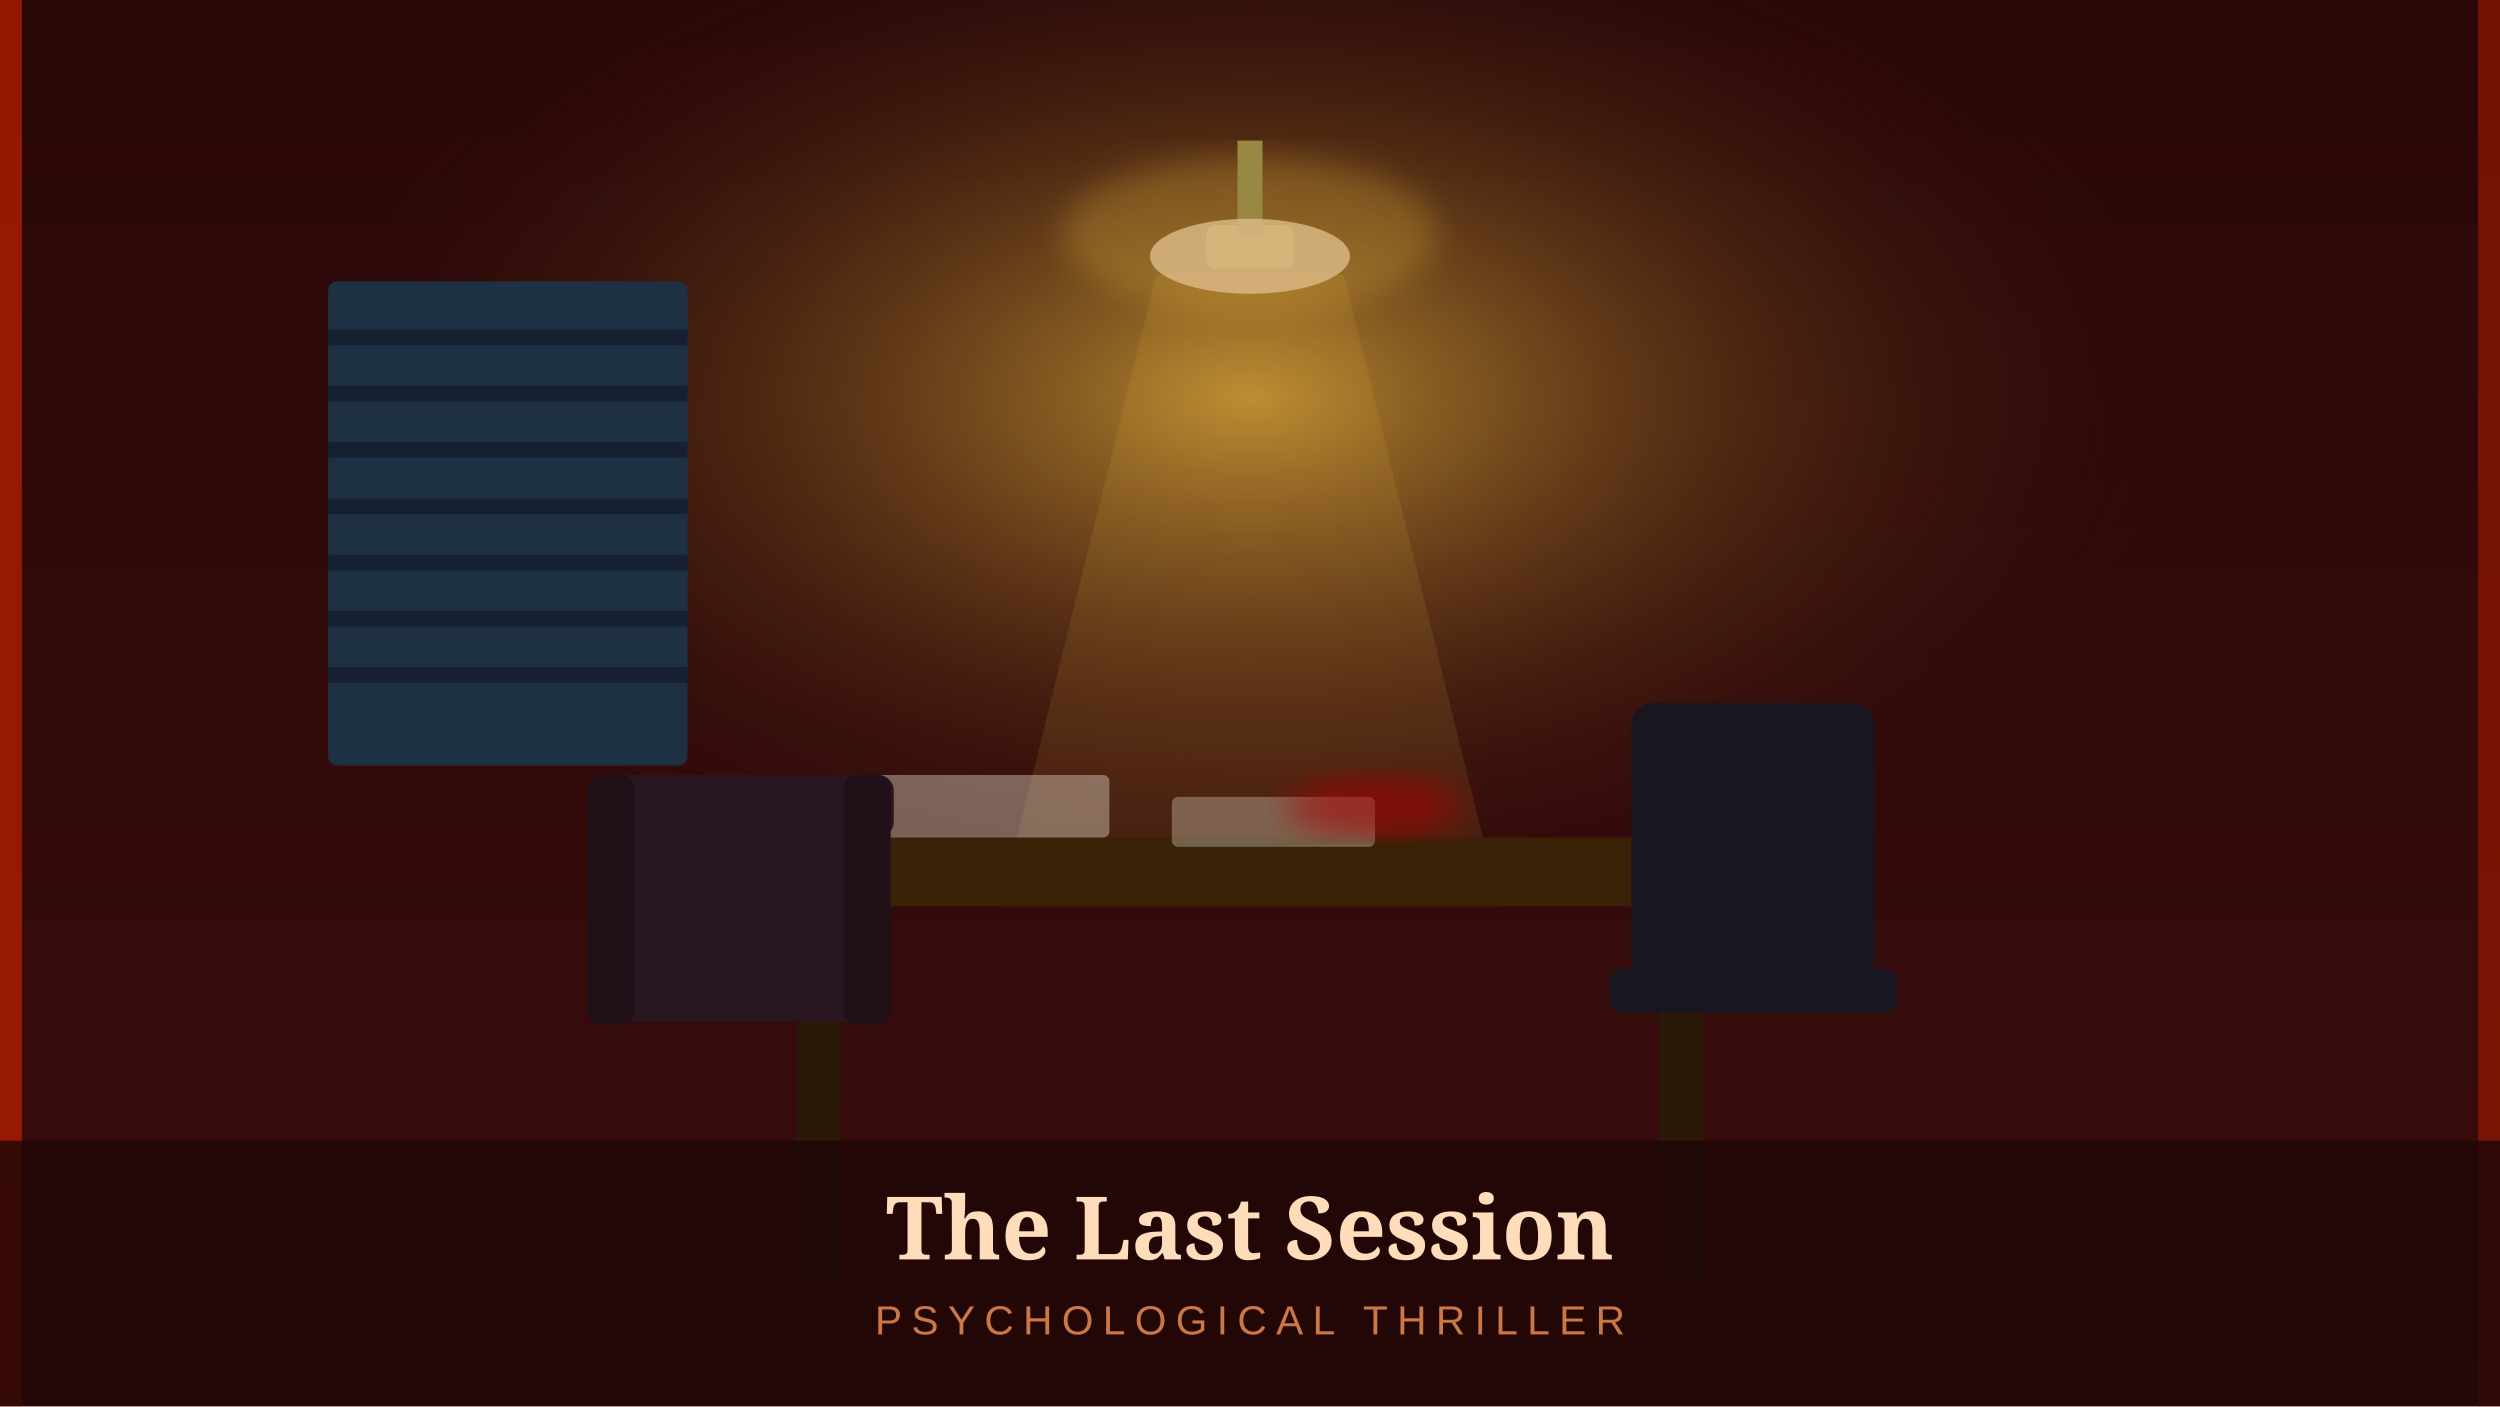
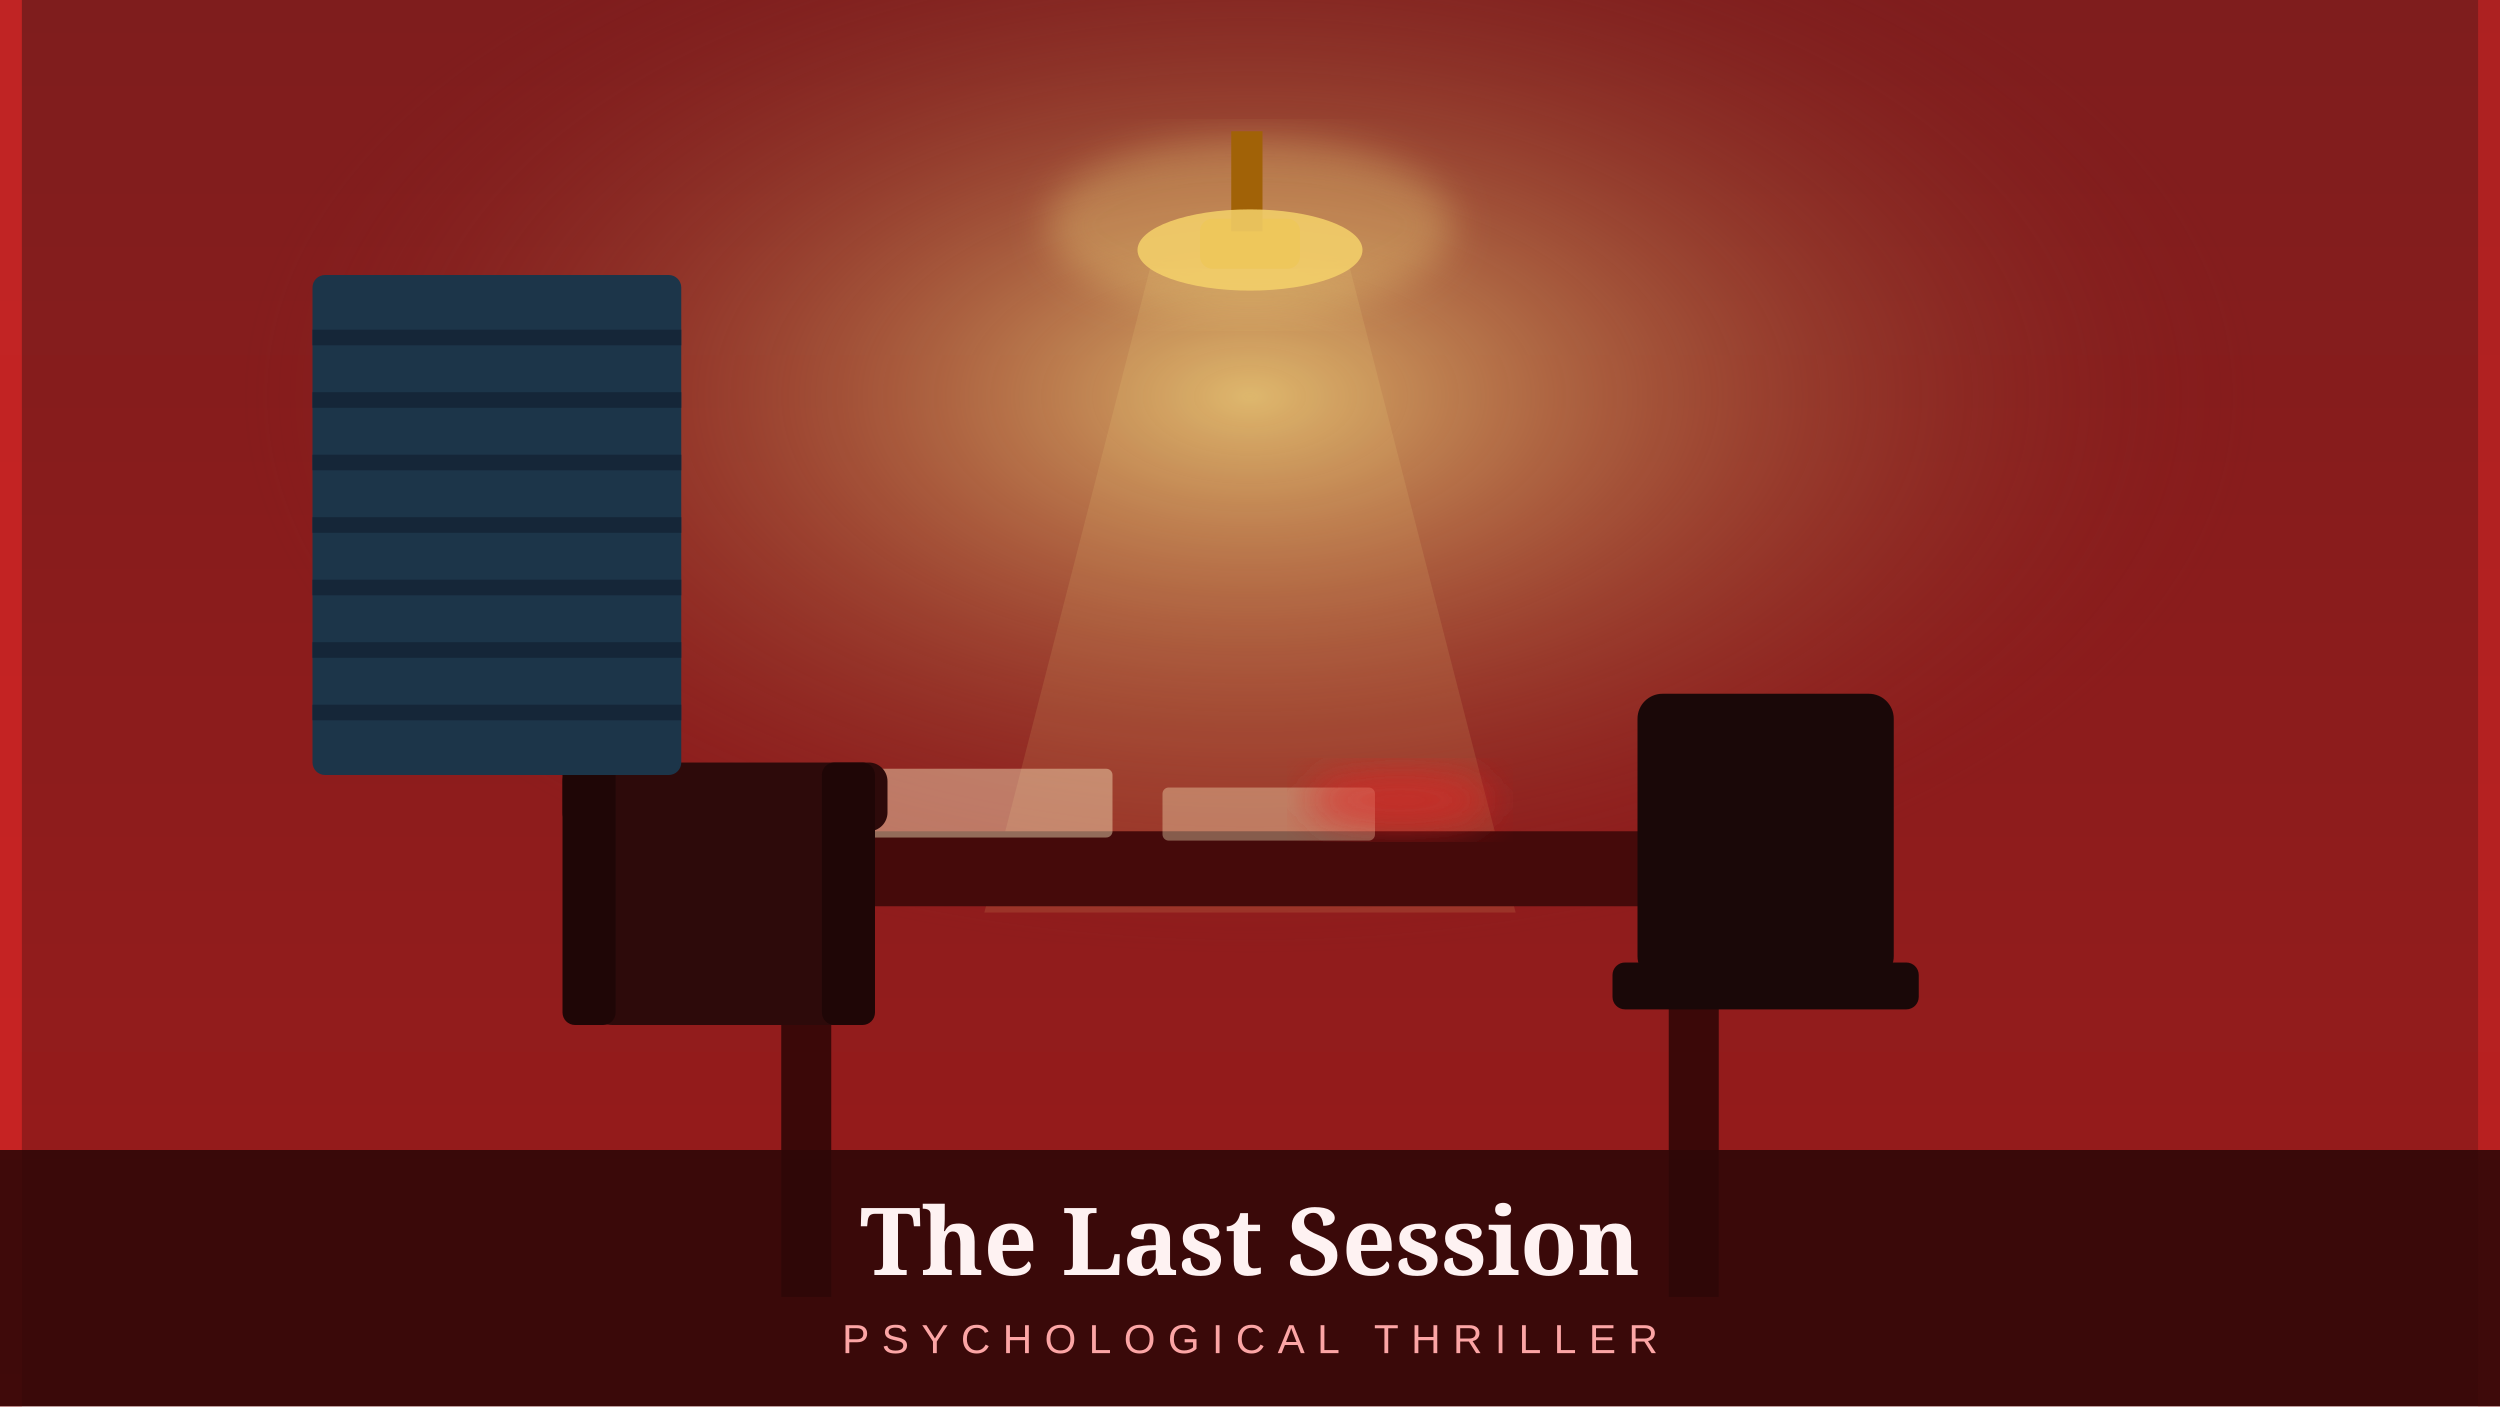
<svg xmlns="http://www.w3.org/2000/svg" viewBox="0 0 800 450">
  <defs>
    <linearGradient id="bg" x1="0%" y1="0%" x2="0%" y2="100%">
-       <stop offset="0%" style="stop-color:#2a0808" />
-       <stop offset="100%" style="stop-color:#3a0c0c" />
+       <stop offset="0%" stop-color="#7f1d1d" />
+       <stop offset="100%" stop-color="#991b1b" />
    </linearGradient>
-     <radialGradient id="lamp" cx="50%" cy="28%" r="38%">
-       <stop offset="0%" style="stop-color:#ffcc44;stop-opacity:0.65" />
-       <stop offset="100%" style="stop-color:#2a0808;stop-opacity:0" />
+     <radialGradient id="lamp" cx="50%" cy="28%" r="40%">
+       <stop offset="0%" stop-color="#fef08a" stop-opacity="0.7" />
+       <stop offset="100%" stop-color="#7f1d1d" stop-opacity="0" />
    </radialGradient>
    <filter id="gf">
      <feGaussianBlur stdDeviation="5" result="b" />
      <feMerge>
        <feMergeNode in="b" />
        <feMergeNode in="SourceGraphic" />
      </feMerge>
    </filter>
    <filter id="blur">
-       <feGaussianBlur stdDeviation="5" />
+       <feGaussianBlur stdDeviation="6" />
    </filter>
  </defs>
  <rect width="800" height="450" fill="url(#bg)" />
  <rect width="800" height="450" fill="url(#lamp)" />
-   <polygon points="370,88 320,290 480,290 430,88" fill="#ffcc44" opacity="0.10" />
-   <ellipse cx="400" cy="75" rx="60" ry="25" fill="#ffcc44" opacity="0.22" filter="url(#blur)" />
-   <rect x="386" y="72" width="28" height="14" fill="#bb9944" rx="3" />
-   <rect x="396" y="45" width="8" height="30" fill="#998844" />
-   <ellipse cx="400" cy="82" rx="32" ry="12" fill="#ddbb88" opacity="0.8" />
-   <rect x="240" y="268" width="320" height="22" fill="#3a2208" rx="3" />
-   <rect x="255" y="290" width="14" height="120" fill="#2a1808" />
-   <rect x="531" y="290" width="14" height="120" fill="#2a1808" />
-   <rect x="275" y="248" width="80" height="20" fill="#e8e0cc" opacity="0.4" rx="2" />
-   <rect x="375" y="255" width="65" height="16" fill="#e8e0cc" opacity="0.33" rx="2" />
-   <ellipse cx="440" cy="258" rx="28" ry="10" fill="#aa0000" opacity="0.55" filter="url(#blur)" />
-   <rect x="195" y="255" width="85" height="72" fill="#281620" rx="7" />
-   <rect x="188" y="248" width="98" height="20" fill="#281620" rx="5" />
-   <rect x="188" y="248" width="15" height="80" fill="#201018" rx="4" />
-   <rect x="270" y="248" width="15" height="80" fill="#201018" rx="4" />
-   <rect x="522" y="225" width="78" height="88" fill="#181620" rx="7" />
-   <rect x="515" y="310" width="92" height="14" fill="#181620" rx="4" />
-   <rect x="105" y="90" width="115" height="155" fill="#1e3044" rx="3" />
-   <line x1="105" y1="108" x2="220" y2="108" stroke="#152030" stroke-width="5" />
-   <line x1="105" y1="126" x2="220" y2="126" stroke="#152030" stroke-width="5" />
-   <line x1="105" y1="144" x2="220" y2="144" stroke="#152030" stroke-width="5" />
-   <line x1="105" y1="162" x2="220" y2="162" stroke="#152030" stroke-width="5" />
-   <line x1="105" y1="180" x2="220" y2="180" stroke="#152030" stroke-width="5" />
-   <line x1="105" y1="198" x2="220" y2="198" stroke="#152030" stroke-width="5" />
-   <line x1="105" y1="216" x2="220" y2="216" stroke="#152030" stroke-width="5" />
-   <rect x="0" y="0" width="7" height="450" fill="#cc2200" opacity="0.65" />
-   <rect x="793" y="0" width="7" height="450" fill="#cc2200" opacity="0.45" />
-   <rect x="0" y="365" width="800" height="85" fill="#1e0606" opacity="0.8" />
-   <text x="400" y="403" font-family="Georgia,serif" font-size="28" fill="#ffddbb" text-anchor="middle" font-weight="bold">The Last Session</text>
-   <text x="400" y="427" font-family="Arial,sans-serif" font-size="13" fill="#cc7744" text-anchor="middle" letter-spacing="3">PSYCHOLOGICAL THRILLER</text>
+   <polygon points="368,86 315,292 485,292 432,86" fill="#fef08a" opacity="0.11" />
+   <ellipse cx="400" cy="72" rx="65" ry="28" fill="#fef08a" opacity="0.26" filter="url(#blur)" />
+   <rect x="384" y="70" width="32" height="16" fill="#ca8a04" rx="4" />
+   <rect x="394" y="42" width="10" height="32" fill="#a16207" />
+   <ellipse cx="400" cy="80" rx="36" ry="13" fill="#f5d16a" opacity="0.85" />
+   <rect x="235" y="266" width="330" height="24" fill="#450a0a" rx="4" />
+   <rect x="250" y="290" width="16" height="125" fill="#3b0808" />
+   <rect x="534" y="290" width="16" height="125" fill="#3b0808" />
+   <rect x="272" y="246" width="84" height="22" fill="#fef3c7" opacity="0.42" rx="2" />
+   <rect x="372" y="252" width="68" height="17" fill="#fef3c7" opacity="0.35" rx="2" />
+   <ellipse cx="448" cy="256" rx="30" ry="11" fill="#dc2626" opacity="0.6" filter="url(#blur)" />
+   <rect x="188" y="252" width="88" height="76" fill="#2d0a0a" rx="8" />
+   <rect x="180" y="244" width="104" height="22" fill="#2d0a0a" rx="6" />
+   <rect x="180" y="244" width="17" height="84" fill="#1f0606" rx="4" />
+   <rect x="263" y="244" width="17" height="84" fill="#1f0606" rx="4" />
+   <rect x="524" y="222" width="82" height="92" fill="#1a0808" rx="8" />
+   <rect x="516" y="308" width="98" height="15" fill="#1a0808" rx="4" />
+   <rect x="100" y="88" width="118" height="160" fill="#1c3549" rx="4" />
+   <line x1="100" y1="108" x2="218" y2="108" stroke="#152638" stroke-width="5" />
+   <line x1="100" y1="128" x2="218" y2="128" stroke="#152638" stroke-width="5" />
+   <line x1="100" y1="148" x2="218" y2="148" stroke="#152638" stroke-width="5" />
+   <line x1="100" y1="168" x2="218" y2="168" stroke="#152638" stroke-width="5" />
+   <line x1="100" y1="188" x2="218" y2="188" stroke="#152638" stroke-width="5" />
+   <line x1="100" y1="208" x2="218" y2="208" stroke="#152638" stroke-width="5" />
+   <line x1="100" y1="228" x2="218" y2="228" stroke="#152638" stroke-width="5" />
+   <rect x="0" y="0" width="7" height="450" fill="#dc2626" opacity="0.7" />
+   <rect x="793" y="0" width="7" height="450" fill="#dc2626" opacity="0.5" />
+   <rect x="0" y="368" width="800" height="82" fill="#2d0707" opacity="0.88" />
+   <text x="400" y="408" font-family="Georgia,serif" font-size="30" fill="#fef2f2" text-anchor="middle" font-weight="bold">The Last Session</text>
+   <text x="400" y="433" font-family="Arial,sans-serif" font-size="13" fill="#fca5a5" text-anchor="middle" letter-spacing="4">PSYCHOLOGICAL THRILLER</text>
</svg>
